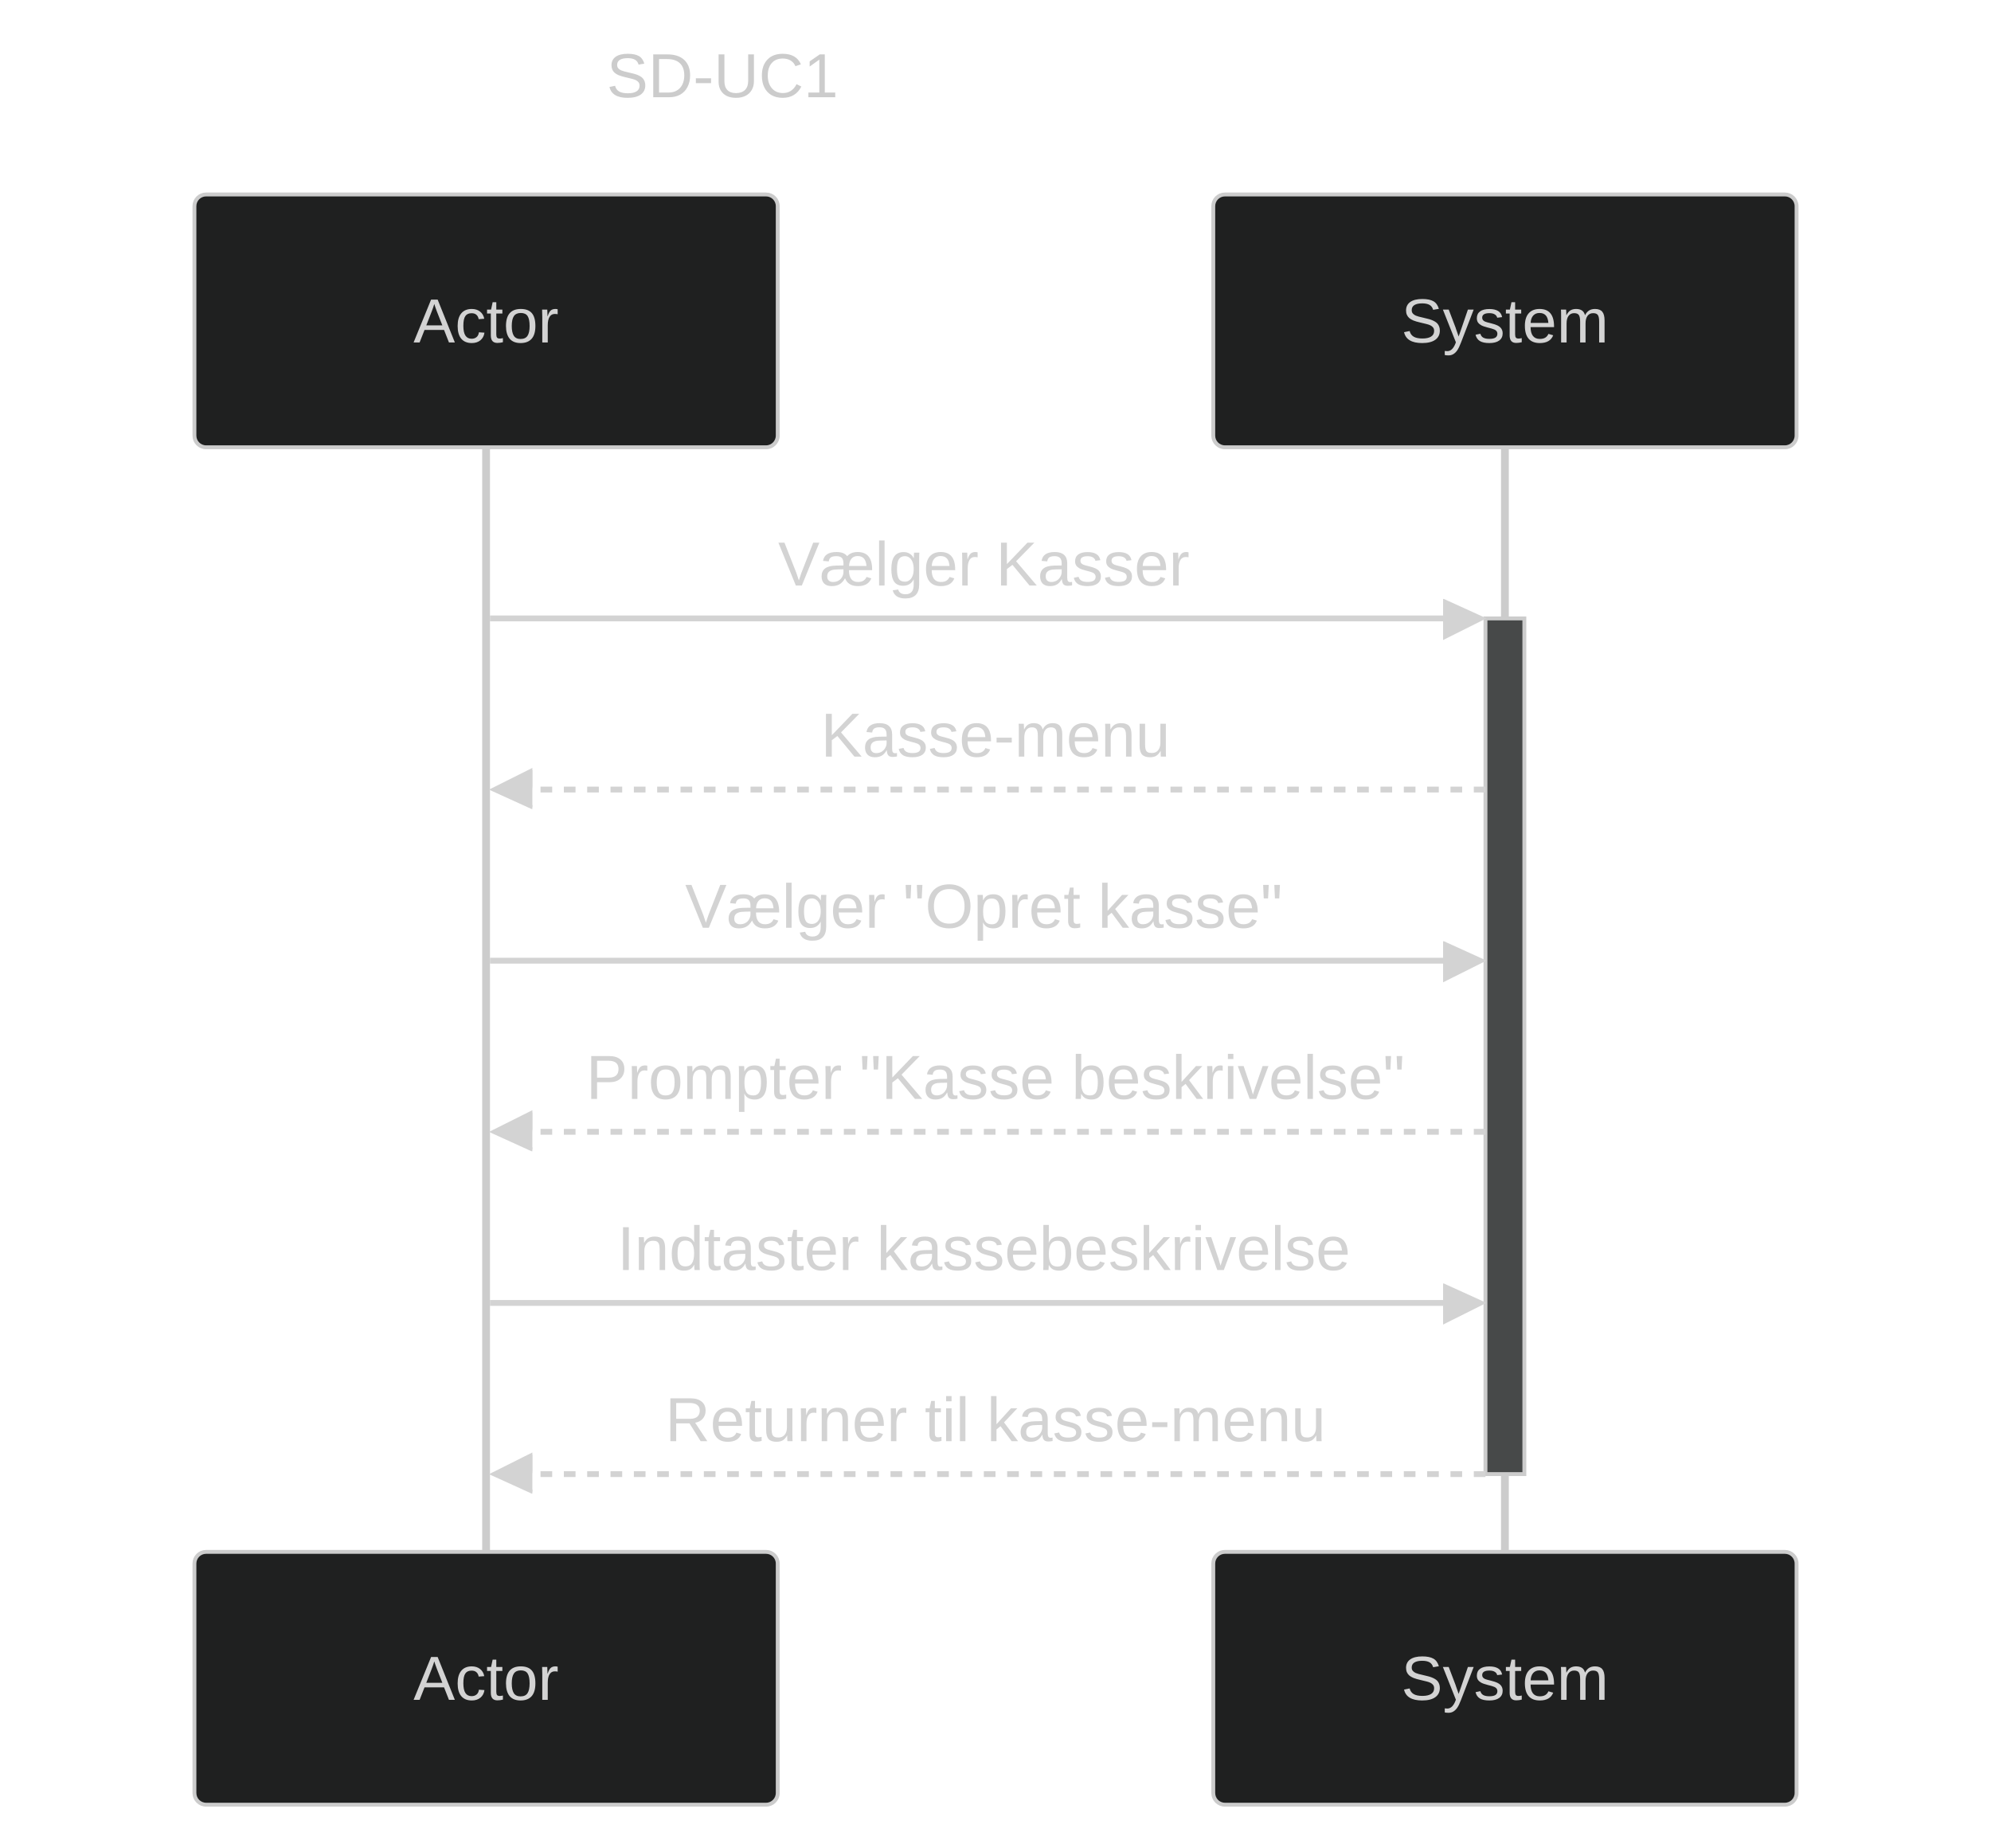
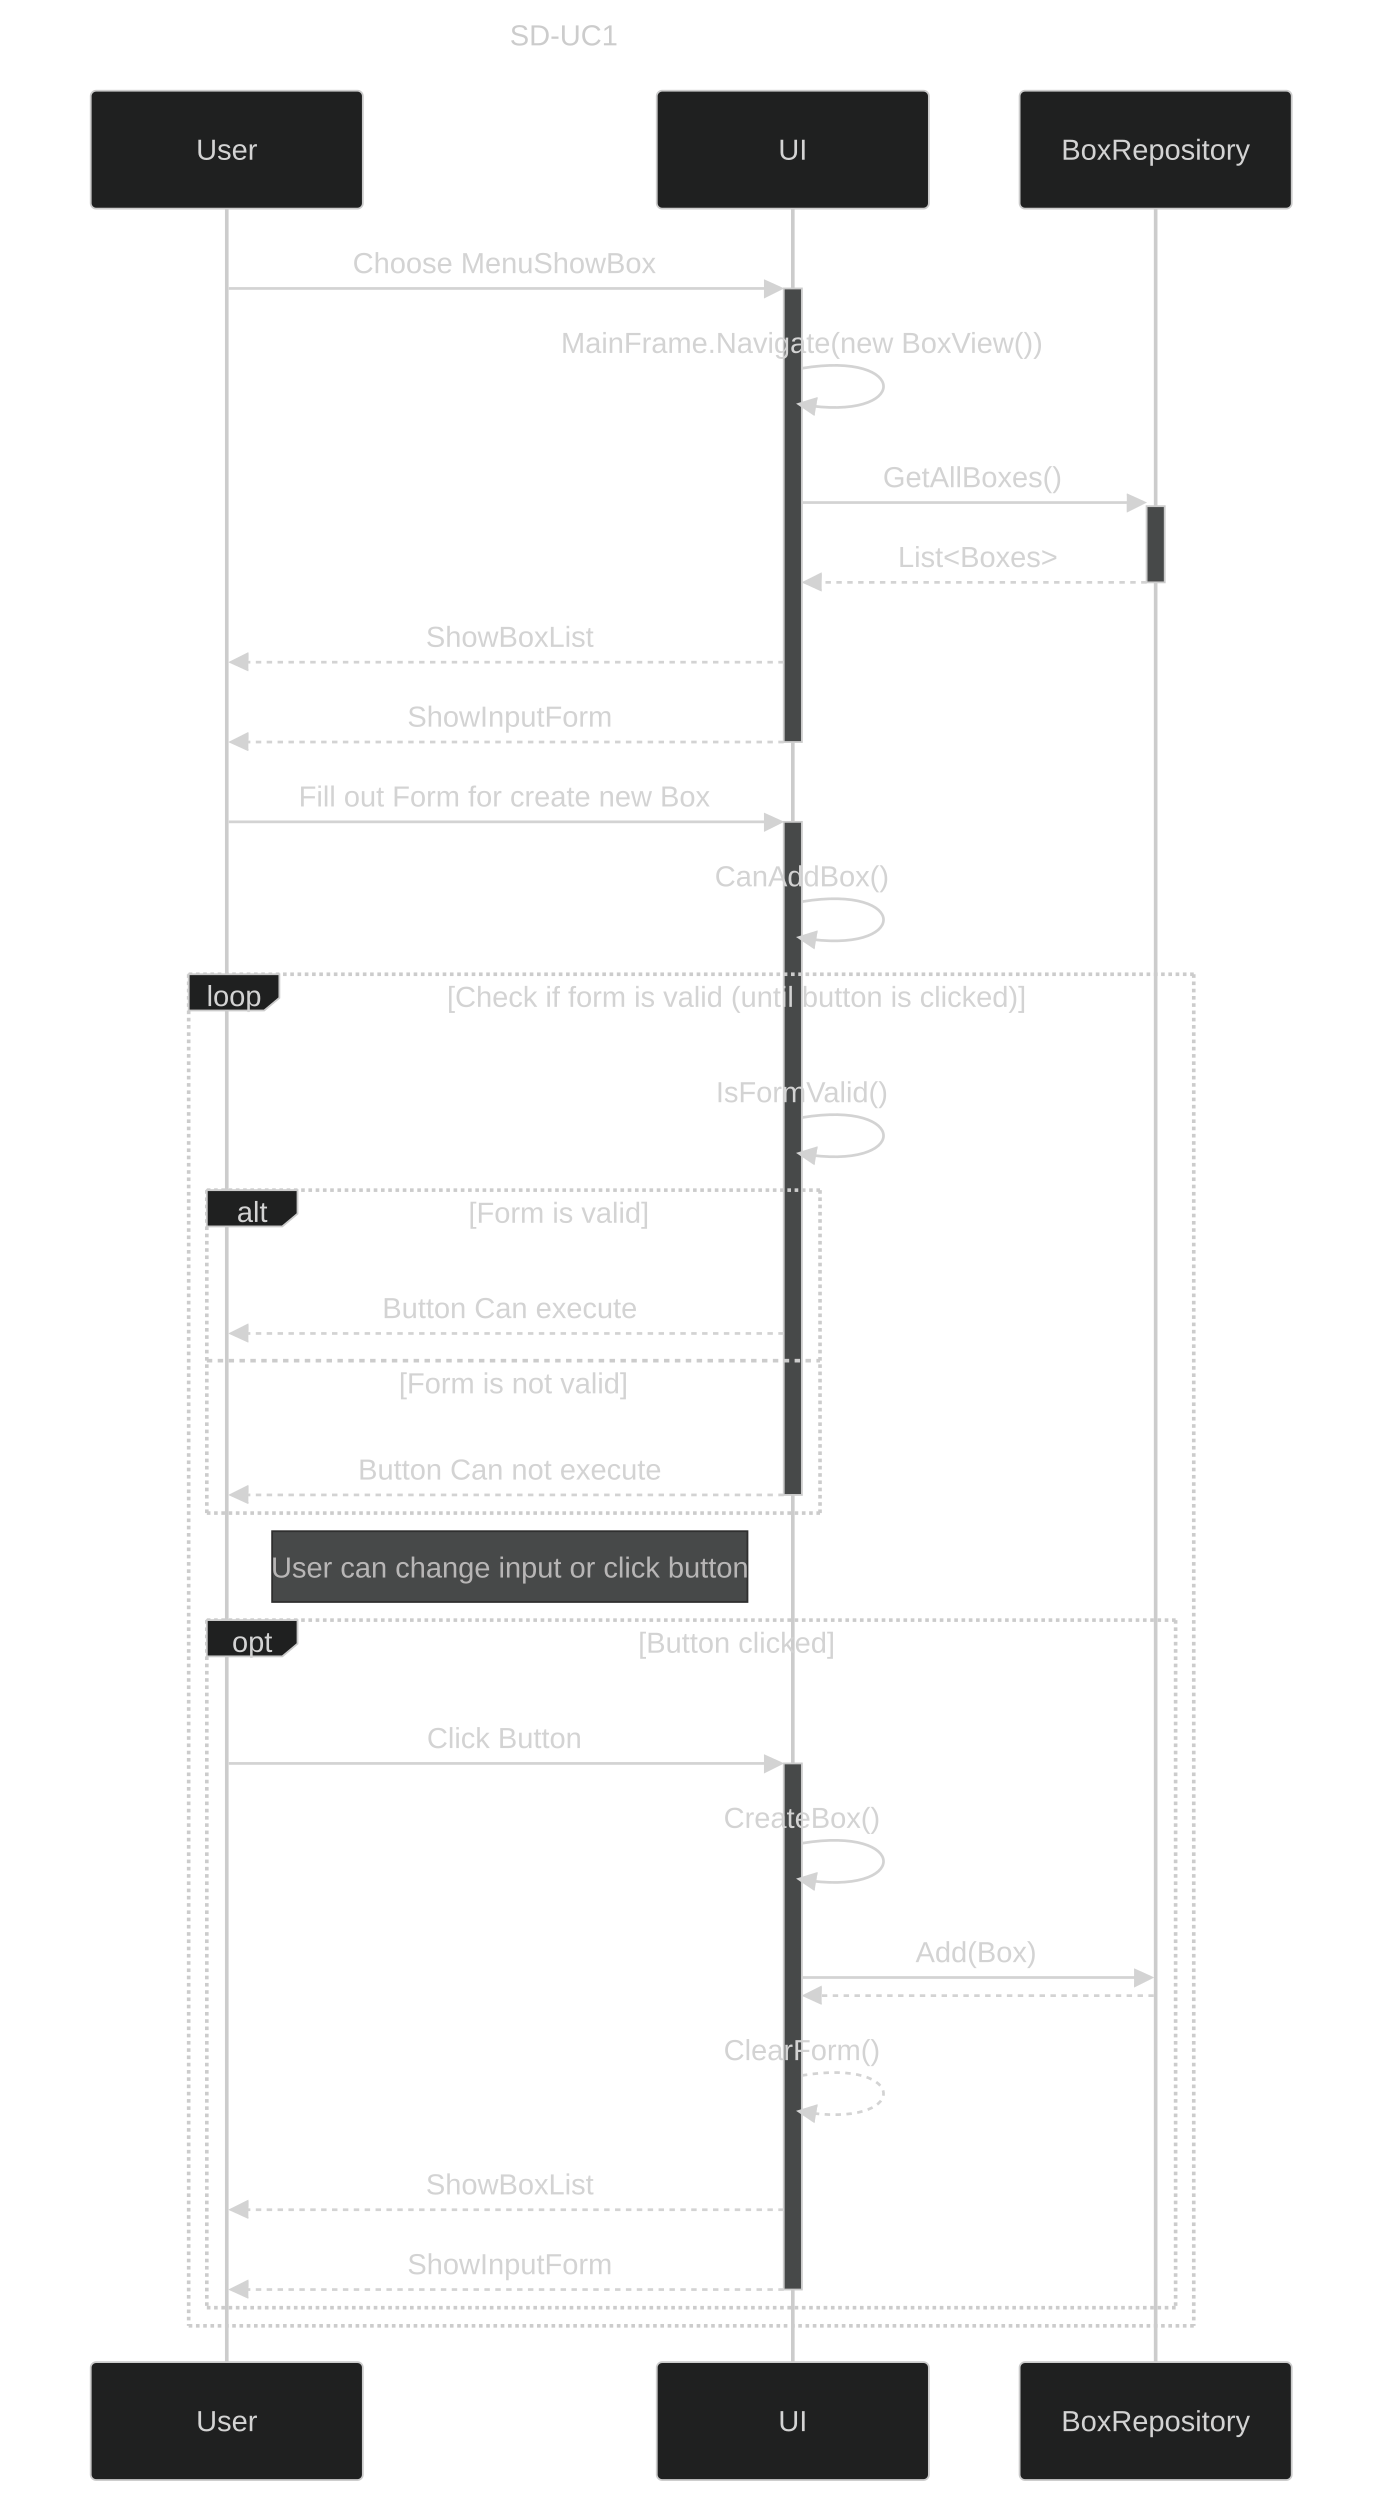
- <svg xmlns="http://www.w3.org/2000/svg" aria-roledescription="sequence" role="graphics-document document" viewBox="-50 -50 512 475" style="max-width: 512px;" width="100%" id="mermaidGraphInSVG">
+ <svg xmlns="http://www.w3.org/2000/svg" aria-roledescription="sequence" role="graphics-document document" viewBox="-50 -50 762 1378" style="max-width: 762px;" width="100%" id="mermaidGraphInSVG">
  <g>
-     <rect class="actor actor-bottom" ry="3" rx="3" name="System" height="65" width="150" stroke="#666" fill="#eaeaea" y="349" x="262" />
-     <text style="text-anchor: middle; font-size: 16px; font-weight: 400;" class="actor actor-box" alignment-baseline="central" dominant-baseline="central" y="381.5" x="337">
-       <tspan dy="0" x="337">System</tspan>
+     <rect class="actor actor-bottom" ry="3" rx="3" name="BoxRepository" height="65" width="150" stroke="#666" fill="#eaeaea" y="1252" x="512" />
+     <text style="text-anchor: middle; font-size: 16px; font-weight: 400;" class="actor actor-box" alignment-baseline="central" dominant-baseline="central" y="1284.5" x="587">
+       <tspan dy="0" x="587">BoxRepository</tspan>
    </text>
  </g>
  <g>
-     <rect class="actor actor-bottom" ry="3" rx="3" name="User" height="65" width="150" stroke="#666" fill="#eaeaea" y="349" x="0" />
-     <text style="text-anchor: middle; font-size: 16px; font-weight: 400;" class="actor actor-box" alignment-baseline="central" dominant-baseline="central" y="381.5" x="75">
-       <tspan dy="0" x="75">Actor</tspan>
+     <rect class="actor actor-bottom" ry="3" rx="3" name="UI" height="65" width="150" stroke="#666" fill="#eaeaea" y="1252" x="312" />
+     <text style="text-anchor: middle; font-size: 16px; font-weight: 400;" class="actor actor-box" alignment-baseline="central" dominant-baseline="central" y="1284.5" x="387">
+       <tspan dy="0" x="387">UI</tspan>
    </text>
  </g>
  <g>
-     <line name="System" stroke="#999" stroke-width="0.5px" class="actor-line 200" y2="349" x2="337" y1="65" x1="337" id="actor1" />
-     <g id="root-1">
-       <rect class="actor actor-top" ry="3" rx="3" name="System" height="65" width="150" stroke="#666" fill="#eaeaea" y="0" x="262" />
-       <text style="text-anchor: middle; font-size: 16px; font-weight: 400;" class="actor actor-box" alignment-baseline="central" dominant-baseline="central" y="32.5" x="337">
-         <tspan dy="0" x="337">System</tspan>
+     <rect class="actor actor-bottom" ry="3" rx="3" name="User" height="65" width="150" stroke="#666" fill="#eaeaea" y="1252" x="0" />
+     <text style="text-anchor: middle; font-size: 16px; font-weight: 400;" class="actor actor-box" alignment-baseline="central" dominant-baseline="central" y="1284.5" x="75">
+       <tspan dy="0" x="75">User</tspan>
+     </text>
+   </g>
+   <g>
+     <line name="BoxRepository" stroke="#999" stroke-width="0.5px" class="actor-line 200" y2="1252" x2="587" y1="65" x1="587" id="actor23" />
+     <g id="root-23">
+       <rect class="actor actor-top" ry="3" rx="3" name="BoxRepository" height="65" width="150" stroke="#666" fill="#eaeaea" y="0" x="512" />
+       <text style="text-anchor: middle; font-size: 16px; font-weight: 400;" class="actor actor-box" alignment-baseline="central" dominant-baseline="central" y="32.5" x="587">
+         <tspan dy="0" x="587">BoxRepository</tspan>
      </text>
    </g>
  </g>
  <g>
-     <line name="User" stroke="#999" stroke-width="0.5px" class="actor-line 200" y2="349" x2="75" y1="65" x1="75" id="actor0" />
-     <g id="root-0">
+     <line name="UI" stroke="#999" stroke-width="0.5px" class="actor-line 200" y2="1252" x2="387" y1="65" x1="387" id="actor22" />
+     <g id="root-22">
+       <rect class="actor actor-top" ry="3" rx="3" name="UI" height="65" width="150" stroke="#666" fill="#eaeaea" y="0" x="312" />
+       <text style="text-anchor: middle; font-size: 16px; font-weight: 400;" class="actor actor-box" alignment-baseline="central" dominant-baseline="central" y="32.5" x="387">
+         <tspan dy="0" x="387">UI</tspan>
+       </text>
+     </g>
+   </g>
+   <g>
+     <line name="User" stroke="#999" stroke-width="0.5px" class="actor-line 200" y2="1252" x2="75" y1="65" x1="75" id="actor21" />
+     <g id="root-21">
      <rect class="actor actor-top" ry="3" rx="3" name="User" height="65" width="150" stroke="#666" fill="#eaeaea" y="0" x="0" />
      <text style="text-anchor: middle; font-size: 16px; font-weight: 400;" class="actor actor-box" alignment-baseline="central" dominant-baseline="central" y="32.5" x="75">
-         <tspan dy="0" x="75">Actor</tspan>
+         <tspan dy="0" x="75">User</tspan>
      </text>
    </g>
  </g>
  <style>#mermaidGraphInSVG{font-family:"trebuchet ms",verdana,arial,sans-serif;font-size:16px;fill:#ccc;}#mermaidGraphInSVG .error-icon{fill:#a44141;}#mermaidGraphInSVG .error-text{fill:#ddd;stroke:#ddd;}#mermaidGraphInSVG .edge-thickness-normal{stroke-width:1px;}#mermaidGraphInSVG .edge-thickness-thick{stroke-width:3.5px;}#mermaidGraphInSVG .edge-pattern-solid{stroke-dasharray:0;}#mermaidGraphInSVG .edge-thickness-invisible{stroke-width:0;fill:none;}#mermaidGraphInSVG .edge-pattern-dashed{stroke-dasharray:3;}#mermaidGraphInSVG .edge-pattern-dotted{stroke-dasharray:2;}#mermaidGraphInSVG .marker{fill:lightgrey;stroke:lightgrey;}#mermaidGraphInSVG .marker.cross{stroke:lightgrey;}#mermaidGraphInSVG svg{font-family:"trebuchet ms",verdana,arial,sans-serif;font-size:16px;}#mermaidGraphInSVG p{margin:0;}#mermaidGraphInSVG .actor{stroke:#ccc;fill:#1f2020;}#mermaidGraphInSVG text.actor&gt;tspan{fill:lightgrey;stroke:none;}#mermaidGraphInSVG .actor-line{stroke:#ccc;}#mermaidGraphInSVG .messageLine0{stroke-width:1.5;stroke-dasharray:none;stroke:lightgrey;}#mermaidGraphInSVG .messageLine1{stroke-width:1.5;stroke-dasharray:2,2;stroke:lightgrey;}#mermaidGraphInSVG #arrowhead path{fill:lightgrey;stroke:lightgrey;}#mermaidGraphInSVG .sequenceNumber{fill:black;}#mermaidGraphInSVG #sequencenumber{fill:lightgrey;}#mermaidGraphInSVG #crosshead path{fill:lightgrey;stroke:lightgrey;}#mermaidGraphInSVG .messageText{fill:lightgrey;stroke:none;}#mermaidGraphInSVG .labelBox{stroke:#ccc;fill:#1f2020;}#mermaidGraphInSVG .labelText,#mermaidGraphInSVG .labelText&gt;tspan{fill:lightgrey;stroke:none;}#mermaidGraphInSVG .loopText,#mermaidGraphInSVG .loopText&gt;tspan{fill:lightgrey;stroke:none;}#mermaidGraphInSVG .loopLine{stroke-width:2px;stroke-dasharray:2,2;stroke:#ccc;fill:#ccc;}#mermaidGraphInSVG .note{stroke:hsl(180, 0%, 18.353%);fill:hsl(180, 1.587%, 28.353%);}#mermaidGraphInSVG .noteText,#mermaidGraphInSVG .noteText&gt;tspan{fill:rgb(183.848, 181.552, 181.552);stroke:none;}#mermaidGraphInSVG .activation0{fill:hsl(180, 1.587%, 28.353%);stroke:#ccc;}#mermaidGraphInSVG .activation1{fill:hsl(180, 1.587%, 28.353%);stroke:#ccc;}#mermaidGraphInSVG .activation2{fill:hsl(180, 1.587%, 28.353%);stroke:#ccc;}#mermaidGraphInSVG .actorPopupMenu{position:absolute;}#mermaidGraphInSVG .actorPopupMenuPanel{position:absolute;fill:#1f2020;box-shadow:0px 8px 16px 0px rgba(0,0,0,0.2);filter:drop-shadow(3px 5px 2px rgb(0 0 0 / 0.4));}#mermaidGraphInSVG .actor-man line{stroke:#ccc;fill:#1f2020;}#mermaidGraphInSVG .actor-man circle,#mermaidGraphInSVG line{stroke:#ccc;fill:#1f2020;stroke-width:2px;}#mermaidGraphInSVG :root{--mermaid-font-family:"trebuchet ms",verdana,arial,sans-serif;}</style>
  <g />
  <defs>
    <symbol height="24" width="24" id="computer">
      <path d="M2 2v13h20v-13h-20zm18 11h-16v-9h16v9zm-10.228 6l.466-1h3.524l.467 1h-4.457zm14.228 3h-24l2-6h2.104l-1.33 4h18.45l-1.297-4h2.073l2 6zm-5-10h-14v-7h14v7z" transform="scale(.5)" />
    </symbol>
  </defs>
  <defs>
    <symbol clip-rule="evenodd" fill-rule="evenodd" id="database">
      <path d="M12.258.001l.256.004.255.005.253.008.251.01.249.012.247.015.246.016.242.019.241.02.239.023.236.024.233.027.231.028.229.031.225.032.223.034.22.036.217.038.214.04.211.041.208.043.205.045.201.046.198.048.194.05.191.051.187.053.183.054.18.056.175.057.172.059.168.06.163.061.16.063.155.064.15.066.074.033.073.033.071.034.07.034.069.035.068.035.067.035.066.035.064.036.064.036.062.036.06.036.06.037.058.037.058.037.055.038.055.038.053.038.052.038.051.039.05.039.048.039.047.039.045.04.044.04.043.04.041.04.04.041.039.041.037.041.036.041.034.041.033.042.032.042.03.042.029.042.027.042.026.043.024.043.023.043.021.043.02.043.018.044.017.043.015.044.013.044.012.044.011.045.009.044.007.045.006.045.004.045.002.045.001.045v17l-.001.045-.002.045-.004.045-.006.045-.007.045-.009.044-.011.045-.012.044-.013.044-.015.044-.017.043-.018.044-.02.043-.021.043-.023.043-.024.043-.026.043-.027.042-.029.042-.03.042-.032.042-.033.042-.034.041-.036.041-.037.041-.039.041-.04.041-.041.04-.043.04-.044.04-.045.04-.047.039-.048.039-.05.039-.051.039-.052.038-.053.038-.055.038-.055.038-.058.037-.058.037-.06.037-.06.036-.062.036-.064.036-.064.036-.066.035-.067.035-.068.035-.069.035-.07.034-.071.034-.073.033-.074.033-.15.066-.155.064-.16.063-.163.061-.168.06-.172.059-.175.057-.18.056-.183.054-.187.053-.191.051-.194.05-.198.048-.201.046-.205.045-.208.043-.211.041-.214.04-.217.038-.22.036-.223.034-.225.032-.229.031-.231.028-.233.027-.236.024-.239.023-.241.02-.242.019-.246.016-.247.015-.249.012-.251.01-.253.008-.255.005-.256.004-.258.001-.258-.001-.256-.004-.255-.005-.253-.008-.251-.01-.249-.012-.247-.015-.245-.016-.243-.019-.241-.02-.238-.023-.236-.024-.234-.027-.231-.028-.228-.031-.226-.032-.223-.034-.22-.036-.217-.038-.214-.04-.211-.041-.208-.043-.204-.045-.201-.046-.198-.048-.195-.05-.19-.051-.187-.053-.184-.054-.179-.056-.176-.057-.172-.059-.167-.06-.164-.061-.159-.063-.155-.064-.151-.066-.074-.033-.072-.033-.072-.034-.07-.034-.069-.035-.068-.035-.067-.035-.066-.035-.064-.036-.063-.036-.062-.036-.061-.036-.06-.037-.058-.037-.057-.037-.056-.038-.055-.038-.053-.038-.052-.038-.051-.039-.049-.039-.049-.039-.046-.039-.046-.04-.044-.04-.043-.04-.041-.04-.04-.041-.039-.041-.037-.041-.036-.041-.034-.041-.033-.042-.032-.042-.03-.042-.029-.042-.027-.042-.026-.043-.024-.043-.023-.043-.021-.043-.02-.043-.018-.044-.017-.043-.015-.044-.013-.044-.012-.044-.011-.045-.009-.044-.007-.045-.006-.045-.004-.045-.002-.045-.001-.045v-17l.001-.045.002-.045.004-.045.006-.045.007-.045.009-.044.011-.045.012-.044.013-.044.015-.044.017-.043.018-.044.02-.043.021-.043.023-.043.024-.043.026-.043.027-.042.029-.042.03-.042.032-.042.033-.042.034-.041.036-.041.037-.041.039-.041.04-.041.041-.04.043-.04.044-.04.046-.04.046-.039.049-.039.049-.039.051-.039.052-.038.053-.038.055-.038.056-.038.057-.037.058-.037.06-.037.061-.036.062-.036.063-.036.064-.036.066-.035.067-.035.068-.035.069-.035.07-.034.072-.034.072-.033.074-.033.151-.066.155-.064.159-.063.164-.061.167-.06.172-.059.176-.057.179-.056.184-.054.187-.053.19-.051.195-.05.198-.048.201-.046.204-.045.208-.043.211-.041.214-.04.217-.038.22-.036.223-.034.226-.032.228-.031.231-.028.234-.027.236-.024.238-.023.241-.02.243-.019.245-.016.247-.015.249-.012.251-.01.253-.008.255-.005.256-.004.258-.001.258.001zm-9.258 20.499v.01l.001.021.003.021.004.022.005.021.006.022.007.022.009.023.01.022.011.023.012.023.013.023.015.023.016.024.017.023.018.024.019.024.021.024.022.025.023.024.024.025.052.049.056.05.061.051.066.051.07.051.075.051.079.052.084.052.088.052.092.052.097.052.102.051.105.052.11.052.114.051.119.051.123.051.127.05.131.05.135.05.139.048.144.049.147.047.152.047.155.047.16.045.163.045.167.043.171.043.176.041.178.041.183.039.187.039.19.037.194.035.197.035.202.033.204.031.209.03.212.029.216.027.219.025.222.024.226.021.23.02.233.018.236.016.24.015.243.012.246.01.249.008.253.005.256.004.259.001.26-.001.257-.004.254-.005.25-.008.247-.011.244-.012.241-.014.237-.016.233-.018.231-.021.226-.021.224-.024.22-.026.216-.027.212-.028.21-.031.205-.031.202-.034.198-.034.194-.036.191-.037.187-.039.183-.04.179-.04.175-.042.172-.043.168-.044.163-.045.16-.046.155-.046.152-.047.148-.048.143-.049.139-.049.136-.05.131-.05.126-.05.123-.051.118-.052.114-.051.11-.052.106-.052.101-.052.096-.052.092-.052.088-.053.083-.051.079-.052.074-.052.07-.051.065-.051.06-.051.056-.05.051-.05.023-.024.023-.025.021-.024.02-.024.019-.024.018-.024.017-.024.015-.023.014-.024.013-.023.012-.023.01-.023.01-.022.008-.022.006-.022.006-.022.004-.022.004-.021.001-.021.001-.021v-4.127l-.077.055-.08.053-.083.054-.085.053-.087.052-.09.052-.093.051-.095.05-.097.05-.1.049-.102.049-.105.048-.106.047-.109.047-.111.046-.114.045-.115.045-.118.044-.12.043-.122.042-.124.042-.126.041-.128.04-.13.04-.132.038-.134.038-.135.037-.138.037-.139.035-.142.035-.143.034-.144.033-.147.032-.148.031-.15.03-.151.03-.153.029-.154.027-.156.027-.158.026-.159.025-.161.024-.162.023-.163.022-.165.021-.166.02-.167.019-.169.018-.169.017-.171.016-.173.015-.173.014-.175.013-.175.012-.177.011-.178.01-.179.008-.179.008-.181.006-.182.005-.182.004-.184.003-.184.002h-.37l-.184-.002-.184-.003-.182-.004-.182-.005-.181-.006-.179-.008-.179-.008-.178-.01-.176-.011-.176-.012-.175-.013-.173-.014-.172-.015-.171-.016-.17-.017-.169-.018-.167-.019-.166-.02-.165-.021-.163-.022-.162-.023-.161-.024-.159-.025-.157-.026-.156-.027-.155-.027-.153-.029-.151-.03-.15-.03-.148-.031-.146-.032-.145-.033-.143-.034-.141-.035-.14-.035-.137-.037-.136-.037-.134-.038-.132-.038-.13-.04-.128-.04-.126-.041-.124-.042-.122-.042-.12-.044-.117-.043-.116-.045-.113-.045-.112-.046-.109-.047-.106-.047-.105-.048-.102-.049-.1-.049-.097-.05-.095-.05-.093-.052-.09-.051-.087-.052-.085-.053-.083-.054-.08-.054-.077-.054v4.127zm0-5.654v.011l.001.021.003.021.004.021.005.022.006.022.007.022.009.022.01.022.011.023.012.023.013.023.015.024.016.023.017.024.018.024.019.024.021.024.022.024.023.025.024.024.052.05.056.05.061.05.066.051.07.051.075.052.079.051.084.052.088.052.092.052.097.052.102.052.105.052.11.051.114.051.119.052.123.05.127.051.131.05.135.049.139.049.144.048.147.048.152.047.155.046.16.045.163.045.167.044.171.042.176.042.178.04.183.04.187.038.19.037.194.036.197.034.202.033.204.032.209.03.212.028.216.027.219.025.222.024.226.022.23.02.233.018.236.016.24.014.243.012.246.01.249.008.253.006.256.003.259.001.26-.001.257-.003.254-.006.25-.008.247-.01.244-.012.241-.015.237-.016.233-.018.231-.02.226-.022.224-.024.22-.025.216-.027.212-.029.21-.03.205-.032.202-.033.198-.035.194-.036.191-.037.187-.039.183-.039.179-.041.175-.042.172-.043.168-.044.163-.045.16-.045.155-.047.152-.047.148-.048.143-.048.139-.05.136-.049.131-.05.126-.051.123-.051.118-.051.114-.052.11-.052.106-.052.101-.052.096-.052.092-.052.088-.052.083-.052.079-.052.074-.051.07-.052.065-.051.06-.05.056-.051.051-.049.023-.025.023-.024.021-.025.02-.024.019-.024.018-.024.017-.024.015-.023.014-.023.013-.024.012-.022.01-.023.01-.023.008-.022.006-.022.006-.022.004-.021.004-.022.001-.021.001-.021v-4.139l-.077.054-.08.054-.083.054-.085.052-.087.053-.09.051-.093.051-.095.051-.097.05-.1.049-.102.049-.105.048-.106.047-.109.047-.111.046-.114.045-.115.044-.118.044-.12.044-.122.042-.124.042-.126.041-.128.04-.13.039-.132.039-.134.038-.135.037-.138.036-.139.036-.142.035-.143.033-.144.033-.147.033-.148.031-.15.03-.151.03-.153.028-.154.028-.156.027-.158.026-.159.025-.161.024-.162.023-.163.022-.165.021-.166.02-.167.019-.169.018-.169.017-.171.016-.173.015-.173.014-.175.013-.175.012-.177.011-.178.009-.179.009-.179.007-.181.007-.182.005-.182.004-.184.003-.184.002h-.37l-.184-.002-.184-.003-.182-.004-.182-.005-.181-.007-.179-.007-.179-.009-.178-.009-.176-.011-.176-.012-.175-.013-.173-.014-.172-.015-.171-.016-.17-.017-.169-.018-.167-.019-.166-.02-.165-.021-.163-.022-.162-.023-.161-.024-.159-.025-.157-.026-.156-.027-.155-.028-.153-.028-.151-.03-.15-.03-.148-.031-.146-.033-.145-.033-.143-.033-.141-.035-.14-.036-.137-.036-.136-.037-.134-.038-.132-.039-.13-.039-.128-.04-.126-.041-.124-.042-.122-.043-.12-.043-.117-.044-.116-.044-.113-.046-.112-.046-.109-.046-.106-.047-.105-.048-.102-.049-.1-.049-.097-.05-.095-.051-.093-.051-.09-.051-.087-.053-.085-.052-.083-.054-.08-.054-.077-.054v4.139zm0-5.666v.011l.001.02.003.022.004.021.005.022.006.021.007.022.009.023.01.022.011.023.012.023.013.023.015.023.016.024.017.024.018.023.019.024.021.025.022.024.023.024.024.025.052.05.056.05.061.05.066.051.07.051.075.052.079.051.084.052.088.052.092.052.097.052.102.052.105.051.11.052.114.051.119.051.123.051.127.05.131.05.135.05.139.049.144.048.147.048.152.047.155.046.16.045.163.045.167.043.171.043.176.042.178.04.183.04.187.038.19.037.194.036.197.034.202.033.204.032.209.03.212.028.216.027.219.025.222.024.226.021.23.02.233.018.236.017.24.014.243.012.246.01.249.008.253.006.256.003.259.001.26-.001.257-.003.254-.006.25-.008.247-.01.244-.013.241-.014.237-.016.233-.018.231-.02.226-.022.224-.024.22-.025.216-.027.212-.029.21-.03.205-.032.202-.033.198-.035.194-.036.191-.037.187-.039.183-.039.179-.041.175-.042.172-.043.168-.044.163-.045.16-.045.155-.047.152-.047.148-.048.143-.049.139-.049.136-.049.131-.051.126-.05.123-.051.118-.052.114-.051.11-.052.106-.052.101-.052.096-.052.092-.052.088-.052.083-.052.079-.052.074-.052.07-.051.065-.051.06-.051.056-.05.051-.049.023-.025.023-.025.021-.024.02-.024.019-.024.018-.024.017-.024.015-.023.014-.024.013-.023.012-.023.01-.022.01-.023.008-.022.006-.022.006-.022.004-.022.004-.021.001-.021.001-.021v-4.153l-.077.054-.08.054-.083.053-.085.053-.087.053-.09.051-.093.051-.095.051-.097.05-.1.049-.102.048-.105.048-.106.048-.109.046-.111.046-.114.046-.115.044-.118.044-.12.043-.122.043-.124.042-.126.041-.128.04-.13.039-.132.039-.134.038-.135.037-.138.036-.139.036-.142.034-.143.034-.144.033-.147.032-.148.032-.15.03-.151.03-.153.028-.154.028-.156.027-.158.026-.159.024-.161.024-.162.023-.163.023-.165.021-.166.02-.167.019-.169.018-.169.017-.171.016-.173.015-.173.014-.175.013-.175.012-.177.01-.178.01-.179.009-.179.007-.181.006-.182.006-.182.004-.184.003-.184.001-.185.001-.185-.001-.184-.001-.184-.003-.182-.004-.182-.006-.181-.006-.179-.007-.179-.009-.178-.01-.176-.01-.176-.012-.175-.013-.173-.014-.172-.015-.171-.016-.17-.017-.169-.018-.167-.019-.166-.02-.165-.021-.163-.023-.162-.023-.161-.024-.159-.024-.157-.026-.156-.027-.155-.028-.153-.028-.151-.03-.15-.03-.148-.032-.146-.032-.145-.033-.143-.034-.141-.034-.14-.036-.137-.036-.136-.037-.134-.038-.132-.039-.13-.039-.128-.041-.126-.041-.124-.041-.122-.043-.12-.043-.117-.044-.116-.044-.113-.046-.112-.046-.109-.046-.106-.048-.105-.048-.102-.048-.1-.05-.097-.049-.095-.051-.093-.051-.09-.052-.087-.052-.085-.053-.083-.053-.08-.054-.077-.054v4.153zm8.74-8.179l-.257.004-.254.005-.25.008-.247.011-.244.012-.241.014-.237.016-.233.018-.231.021-.226.022-.224.023-.22.026-.216.027-.212.028-.21.031-.205.032-.202.033-.198.034-.194.036-.191.038-.187.038-.183.04-.179.041-.175.042-.172.043-.168.043-.163.045-.16.046-.155.046-.152.048-.148.048-.143.048-.139.049-.136.05-.131.05-.126.051-.123.051-.118.051-.114.052-.11.052-.106.052-.101.052-.096.052-.092.052-.088.052-.083.052-.079.052-.074.051-.07.052-.065.051-.06.05-.056.05-.051.05-.023.025-.023.024-.021.024-.02.025-.019.024-.018.024-.017.023-.015.024-.014.023-.013.023-.012.023-.01.023-.01.022-.008.022-.006.023-.006.021-.004.022-.004.021-.001.021-.001.021.001.021.001.021.004.021.004.022.006.021.006.023.008.022.01.022.01.023.012.023.013.023.014.023.015.024.017.023.018.024.019.024.02.025.021.024.023.024.023.025.051.05.056.05.06.05.065.051.07.052.074.051.079.052.083.052.088.052.092.052.096.052.101.052.106.052.11.052.114.052.118.051.123.051.126.051.131.05.136.05.139.049.143.048.148.048.152.048.155.046.16.046.163.045.168.043.172.043.175.042.179.041.183.04.187.038.191.038.194.036.198.034.202.033.205.032.21.031.212.028.216.027.22.026.224.023.226.022.231.021.233.018.237.016.241.014.244.012.247.011.25.008.254.005.257.004.26.001.26-.001.257-.004.254-.005.25-.008.247-.011.244-.012.241-.014.237-.016.233-.018.231-.021.226-.022.224-.023.22-.026.216-.027.212-.028.21-.031.205-.032.202-.033.198-.034.194-.036.191-.038.187-.038.183-.04.179-.041.175-.042.172-.043.168-.043.163-.045.16-.046.155-.046.152-.048.148-.048.143-.048.139-.049.136-.05.131-.05.126-.051.123-.051.118-.051.114-.052.11-.052.106-.052.101-.052.096-.052.092-.052.088-.052.083-.052.079-.052.074-.051.07-.052.065-.051.06-.05.056-.05.051-.05.023-.025.023-.024.021-.024.02-.025.019-.024.018-.024.017-.023.015-.024.014-.023.013-.023.012-.023.01-.023.01-.022.008-.022.006-.023.006-.021.004-.022.004-.021.001-.021.001-.021-.001-.021-.001-.021-.004-.021-.004-.022-.006-.021-.006-.023-.008-.022-.01-.022-.01-.023-.012-.023-.013-.023-.014-.023-.015-.024-.017-.023-.018-.024-.019-.024-.02-.025-.021-.024-.023-.024-.023-.025-.051-.05-.056-.05-.06-.05-.065-.051-.07-.052-.074-.051-.079-.052-.083-.052-.088-.052-.092-.052-.096-.052-.101-.052-.106-.052-.11-.052-.114-.052-.118-.051-.123-.051-.126-.051-.131-.05-.136-.05-.139-.049-.143-.048-.148-.048-.152-.048-.155-.046-.16-.046-.163-.045-.168-.043-.172-.043-.175-.042-.179-.041-.183-.04-.187-.038-.191-.038-.194-.036-.198-.034-.202-.033-.205-.032-.21-.031-.212-.028-.216-.027-.22-.026-.224-.023-.226-.022-.231-.021-.233-.018-.237-.016-.241-.014-.244-.012-.247-.011-.25-.008-.254-.005-.257-.004-.26-.001-.26.001z" transform="scale(.5)" />
    </symbol>
  </defs>
  <defs>
    <symbol height="24" width="24" id="clock">
      <path d="M12 2c5.514 0 10 4.486 10 10s-4.486 10-10 10-10-4.486-10-10 4.486-10 10-10zm0-2c-6.627 0-12 5.373-12 12s5.373 12 12 12 12-5.373 12-12-5.373-12-12-12zm5.848 12.459c.202.038.202.333.001.372-1.907.361-6.045 1.111-6.547 1.111-.719 0-1.301-.582-1.301-1.301 0-.512.77-5.447 1.125-7.445.034-.192.312-.181.343.014l.985 6.238 5.394 1.011z" transform="scale(.5)" />
    </symbol>
  </defs>
  <defs>
    <marker orient="auto-start-reverse" markerHeight="12" markerWidth="12" markerUnits="userSpaceOnUse" refY="5" refX="7.9" id="arrowhead">
      <path d="M -1 0 L 10 5 L 0 10 z" />
    </marker>
  </defs>
  <defs>
    <marker refY="4.5" refX="4" orient="auto" markerHeight="8" markerWidth="15" id="crosshead">
      <path style="stroke-dasharray: 0, 0;" d="M 1,2 L 6,7 M 6,2 L 1,7" stroke-width="1pt" stroke="#000000" fill="none" />
    </marker>
  </defs>
  <defs>
    <marker orient="auto" markerHeight="28" markerWidth="20" refY="7" refX="15.5" id="filled-head">
      <path d="M 18,7 L9,13 L14,7 L9,1 Z" />
    </marker>
  </defs>
  <defs>
    <marker orient="auto" markerHeight="40" markerWidth="60" refY="15" refX="15" id="sequencenumber">
      <circle r="6" cy="15" cx="15" />
    </marker>
  </defs>
  <g>
-     <rect class="activation0" height="220" width="10" stroke="#666" fill="#EDF2AE" y="109" x="332" />
+     <rect class="activation0" height="250" width="10" stroke="#666" fill="#EDF2AE" y="109" x="382" />
  </g>
-   <text style="font-size: 16px; font-weight: 400;" dy="1em" class="messageText" alignment-baseline="middle" dominant-baseline="middle" text-anchor="middle" y="80" x="203">Vælger Kasser</text>
-   <line style="fill: none;" marker-end="url(#arrowhead)" stroke="none" stroke-width="2" class="messageLine0" y2="109" x2="329" y1="109" x1="76" />
-   <text style="font-size: 16px; font-weight: 400;" dy="1em" class="messageText" alignment-baseline="middle" dominant-baseline="middle" text-anchor="middle" y="124" x="206">Kasse-menu</text>
-   <line style="stroke-dasharray: 3, 3; fill: none;" marker-end="url(#arrowhead)" stroke="none" stroke-width="2" class="messageLine1" y2="153" x2="79" y1="153" x1="332" />
-   <text style="font-size: 16px; font-weight: 400;" dy="1em" class="messageText" alignment-baseline="middle" dominant-baseline="middle" text-anchor="middle" y="168" x="203">Vælger "Opret kasse"</text>
-   <line style="fill: none;" marker-end="url(#arrowhead)" stroke="none" stroke-width="2" class="messageLine0" y2="197" x2="329" y1="197" x1="76" />
-   <text style="font-size: 16px; font-weight: 400;" dy="1em" class="messageText" alignment-baseline="middle" dominant-baseline="middle" text-anchor="middle" y="212" x="206">Prompter "Kasse beskrivelse"</text>
-   <line style="stroke-dasharray: 3, 3; fill: none;" marker-end="url(#arrowhead)" stroke="none" stroke-width="2" class="messageLine1" y2="241" x2="79" y1="241" x1="332" />
-   <text style="font-size: 16px; font-weight: 400;" dy="1em" class="messageText" alignment-baseline="middle" dominant-baseline="middle" text-anchor="middle" y="256" x="203">Indtaster kassebeskrivelse</text>
-   <line style="fill: none;" marker-end="url(#arrowhead)" stroke="none" stroke-width="2" class="messageLine0" y2="285" x2="329" y1="285" x1="76" />
-   <text style="font-size: 16px; font-weight: 400;" dy="1em" class="messageText" alignment-baseline="middle" dominant-baseline="middle" text-anchor="middle" y="300" x="206">Returner til kasse-menu</text>
-   <line style="stroke-dasharray: 3, 3; fill: none;" marker-end="url(#arrowhead)" stroke="none" stroke-width="2" class="messageLine1" y2="329" x2="79" y1="329" x1="332" />
-   <text y="-25" x="106">SD-UC1</text>
+   <g>
+     <rect class="activation0" height="42" width="10" stroke="#666" fill="#EDF2AE" y="229" x="582" />
+   </g>
+   <g>
+     <rect class="activation0" height="371" width="10" stroke="#666" fill="#EDF2AE" y="403" x="382" />
+   </g>
+   <g>
+     <line class="loopLine" y2="606" x2="402" y1="606" x1="64" />
+     <line class="loopLine" y2="784" x2="402" y1="606" x1="402" />
+     <line class="loopLine" y2="784" x2="402" y1="784" x1="64" />
+     <line class="loopLine" y2="784" x2="64" y1="606" x1="64" />
+     <line style="stroke-dasharray: 3, 3;" class="loopLine" y2="700" x2="402" y1="700" x1="64" />
+     <polygon class="labelBox" points="64,606 114,606 114,619 105.6,626 64,626" />
+     <text style="font-size: 16px; font-weight: 400;" class="labelText" alignment-baseline="middle" dominant-baseline="middle" text-anchor="middle" y="619" x="89">alt</text>
+     <text style="font-size: 16px; font-weight: 400;" class="loopText" text-anchor="middle" y="624" x="258">
+       <tspan x="258">[Form is valid]</tspan>
+     </text>
+     <text style="font-size: 16px; font-weight: 400;" class="loopText" text-anchor="middle" y="718" x="233">[Form is not valid]</text>
+   </g>
+   <g>
+     <rect class="note" height="39" width="262" stroke="#666" fill="#EDF2AE" y="794" x="100" />
+     <text style="font-size: 16px; font-weight: 400;" dy="1em" class="noteText" alignment-baseline="middle" dominant-baseline="middle" text-anchor="middle" y="799" x="231">
+       <tspan x="231">User can change input or click button</tspan>
+     </text>
+   </g>
+   <g>
+     <rect class="activation0" height="290" width="10" stroke="#666" fill="#EDF2AE" y="922" x="382" />
+   </g>
+   <g>
+     <line class="loopLine" y2="843" x2="598" y1="843" x1="64" />
+     <line class="loopLine" y2="1222" x2="598" y1="843" x1="598" />
+     <line class="loopLine" y2="1222" x2="598" y1="1222" x1="64" />
+     <line class="loopLine" y2="1222" x2="64" y1="843" x1="64" />
+     <polygon class="labelBox" points="64,843 114,843 114,856 105.6,863 64,863" />
+     <text style="font-size: 16px; font-weight: 400;" class="labelText" alignment-baseline="middle" dominant-baseline="middle" text-anchor="middle" y="856" x="89">opt</text>
+     <text style="font-size: 16px; font-weight: 400;" class="loopText" text-anchor="middle" y="861" x="356">
+       <tspan x="356">[Button clicked]</tspan>
+     </text>
+   </g>
+   <g>
+     <line class="loopLine" y2="487" x2="608" y1="487" x1="54" />
+     <line class="loopLine" y2="1232" x2="608" y1="487" x1="608" />
+     <line class="loopLine" y2="1232" x2="608" y1="1232" x1="54" />
+     <line class="loopLine" y2="1232" x2="54" y1="487" x1="54" />
+     <polygon class="labelBox" points="54,487 104,487 104,500 95.6,507 54,507" />
+     <text style="font-size: 16px; font-weight: 400;" class="labelText" alignment-baseline="middle" dominant-baseline="middle" text-anchor="middle" y="500" x="79">loop</text>
+     <text style="font-size: 16px; font-weight: 400;" class="loopText" text-anchor="middle" y="505" x="356">
+       <tspan x="356">[Check if form is valid (until button is clicked)]</tspan>
+     </text>
+   </g>
+   <text style="font-size: 16px; font-weight: 400;" dy="1em" class="messageText" alignment-baseline="middle" dominant-baseline="middle" text-anchor="middle" y="80" x="228">Choose MenuShowBox</text>
+   <line style="fill: none;" marker-end="url(#arrowhead)" stroke="none" stroke-width="2" class="messageLine0" y2="109" x2="379" y1="109" x1="76" />
+   <text style="font-size: 16px; font-weight: 400;" dy="1em" class="messageText" alignment-baseline="middle" dominant-baseline="middle" text-anchor="middle" y="124" x="392">MainFrame.Navigate(new BoxView())</text>
+   <path style="fill: none;" marker-end="url(#arrowhead)" stroke="none" stroke-width="2" class="messageLine0" d="M 392,153 C 452,143 452,183 392,173" />
+   <text style="font-size: 16px; font-weight: 400;" dy="1em" class="messageText" alignment-baseline="middle" dominant-baseline="middle" text-anchor="middle" y="198" x="486">GetAllBoxes()</text>
+   <line style="fill: none;" marker-end="url(#arrowhead)" stroke="none" stroke-width="2" class="messageLine0" y2="227" x2="579" y1="227" x1="392" />
+   <text style="font-size: 16px; font-weight: 400;" dy="1em" class="messageText" alignment-baseline="middle" dominant-baseline="middle" text-anchor="middle" y="242" x="489">List&lt;Boxes&gt;</text>
+   <line style="stroke-dasharray: 3, 3; fill: none;" marker-end="url(#arrowhead)" stroke="none" stroke-width="2" class="messageLine1" y2="271" x2="395" y1="271" x1="582" />
+   <text style="font-size: 16px; font-weight: 400;" dy="1em" class="messageText" alignment-baseline="middle" dominant-baseline="middle" text-anchor="middle" y="286" x="231">ShowBoxList</text>
+   <line style="stroke-dasharray: 3, 3; fill: none;" marker-end="url(#arrowhead)" stroke="none" stroke-width="2" class="messageLine1" y2="315" x2="79" y1="315" x1="382" />
+   <text style="font-size: 16px; font-weight: 400;" dy="1em" class="messageText" alignment-baseline="middle" dominant-baseline="middle" text-anchor="middle" y="330" x="231">ShowInputForm</text>
+   <line style="stroke-dasharray: 3, 3; fill: none;" marker-end="url(#arrowhead)" stroke="none" stroke-width="2" class="messageLine1" y2="359" x2="79" y1="359" x1="382" />
+   <text style="font-size: 16px; font-weight: 400;" dy="1em" class="messageText" alignment-baseline="middle" dominant-baseline="middle" text-anchor="middle" y="374" x="228">Fill out Form for create new Box</text>
+   <line style="fill: none;" marker-end="url(#arrowhead)" stroke="none" stroke-width="2" class="messageLine0" y2="403" x2="379" y1="403" x1="76" />
+   <text style="font-size: 16px; font-weight: 400;" dy="1em" class="messageText" alignment-baseline="middle" dominant-baseline="middle" text-anchor="middle" y="418" x="392">CanAddBox()</text>
+   <path style="fill: none;" marker-end="url(#arrowhead)" stroke="none" stroke-width="2" class="messageLine0" d="M 392,447 C 452,437 452,477 392,467" />
+   <text style="font-size: 16px; font-weight: 400;" dy="1em" class="messageText" alignment-baseline="middle" dominant-baseline="middle" text-anchor="middle" y="537" x="392">IsFormValid()</text>
+   <path style="fill: none;" marker-end="url(#arrowhead)" stroke="none" stroke-width="2" class="messageLine0" d="M 392,566 C 452,556 452,596 392,586" />
+   <text style="font-size: 16px; font-weight: 400;" dy="1em" class="messageText" alignment-baseline="middle" dominant-baseline="middle" text-anchor="middle" y="656" x="231">Button Can execute</text>
+   <line style="stroke-dasharray: 3, 3; fill: none;" marker-end="url(#arrowhead)" stroke="none" stroke-width="2" class="messageLine1" y2="685" x2="79" y1="685" x1="382" />
+   <text style="font-size: 16px; font-weight: 400;" dy="1em" class="messageText" alignment-baseline="middle" dominant-baseline="middle" text-anchor="middle" y="745" x="231">Button Can not execute</text>
+   <line style="stroke-dasharray: 3, 3; fill: none;" marker-end="url(#arrowhead)" stroke="none" stroke-width="2" class="messageLine1" y2="774" x2="79" y1="774" x1="382" />
+   <text style="font-size: 16px; font-weight: 400;" dy="1em" class="messageText" alignment-baseline="middle" dominant-baseline="middle" text-anchor="middle" y="893" x="228">Click Button</text>
+   <line style="fill: none;" marker-end="url(#arrowhead)" stroke="none" stroke-width="2" class="messageLine0" y2="922" x2="379" y1="922" x1="76" />
+   <text style="font-size: 16px; font-weight: 400;" dy="1em" class="messageText" alignment-baseline="middle" dominant-baseline="middle" text-anchor="middle" y="937" x="392">CreateBox()</text>
+   <path style="fill: none;" marker-end="url(#arrowhead)" stroke="none" stroke-width="2" class="messageLine0" d="M 392,966 C 452,956 452,996 392,986" />
+   <text style="font-size: 16px; font-weight: 400;" dy="1em" class="messageText" alignment-baseline="middle" dominant-baseline="middle" text-anchor="middle" y="1011" x="488">Add(Box)</text>
+   <line style="fill: none;" marker-end="url(#arrowhead)" stroke="none" stroke-width="2" class="messageLine0" y2="1040" x2="583" y1="1040" x1="392" />
+   <text style="font-size: 16px; font-weight: 400;" dy="1em" class="messageText" alignment-baseline="middle" dominant-baseline="middle" text-anchor="middle" y="1055" x="491">​</text>
+   <line style="stroke-dasharray: 3, 3; fill: none;" marker-end="url(#arrowhead)" stroke="none" stroke-width="2" class="messageLine1" y2="1050" x2="395" y1="1050" x1="586" />
+   <text style="font-size: 16px; font-weight: 400;" dy="1em" class="messageText" alignment-baseline="middle" dominant-baseline="middle" text-anchor="middle" y="1065" x="392">ClearForm()</text>
+   <path style="stroke-dasharray: 3, 3; fill: none;" marker-end="url(#arrowhead)" stroke="none" stroke-width="2" class="messageLine1" d="M 392,1094 C 452,1084 452,1124 392,1114" />
+   <text style="font-size: 16px; font-weight: 400;" dy="1em" class="messageText" alignment-baseline="middle" dominant-baseline="middle" text-anchor="middle" y="1139" x="231">ShowBoxList</text>
+   <line style="stroke-dasharray: 3, 3; fill: none;" marker-end="url(#arrowhead)" stroke="none" stroke-width="2" class="messageLine1" y2="1168" x2="79" y1="1168" x1="382" />
+   <text style="font-size: 16px; font-weight: 400;" dy="1em" class="messageText" alignment-baseline="middle" dominant-baseline="middle" text-anchor="middle" y="1183" x="231">ShowInputForm</text>
+   <line style="stroke-dasharray: 3, 3; fill: none;" marker-end="url(#arrowhead)" stroke="none" stroke-width="2" class="messageLine1" y2="1212" x2="79" y1="1212" x1="382" />
+   <text y="-25" x="231">SD-UC1</text>
</svg>
